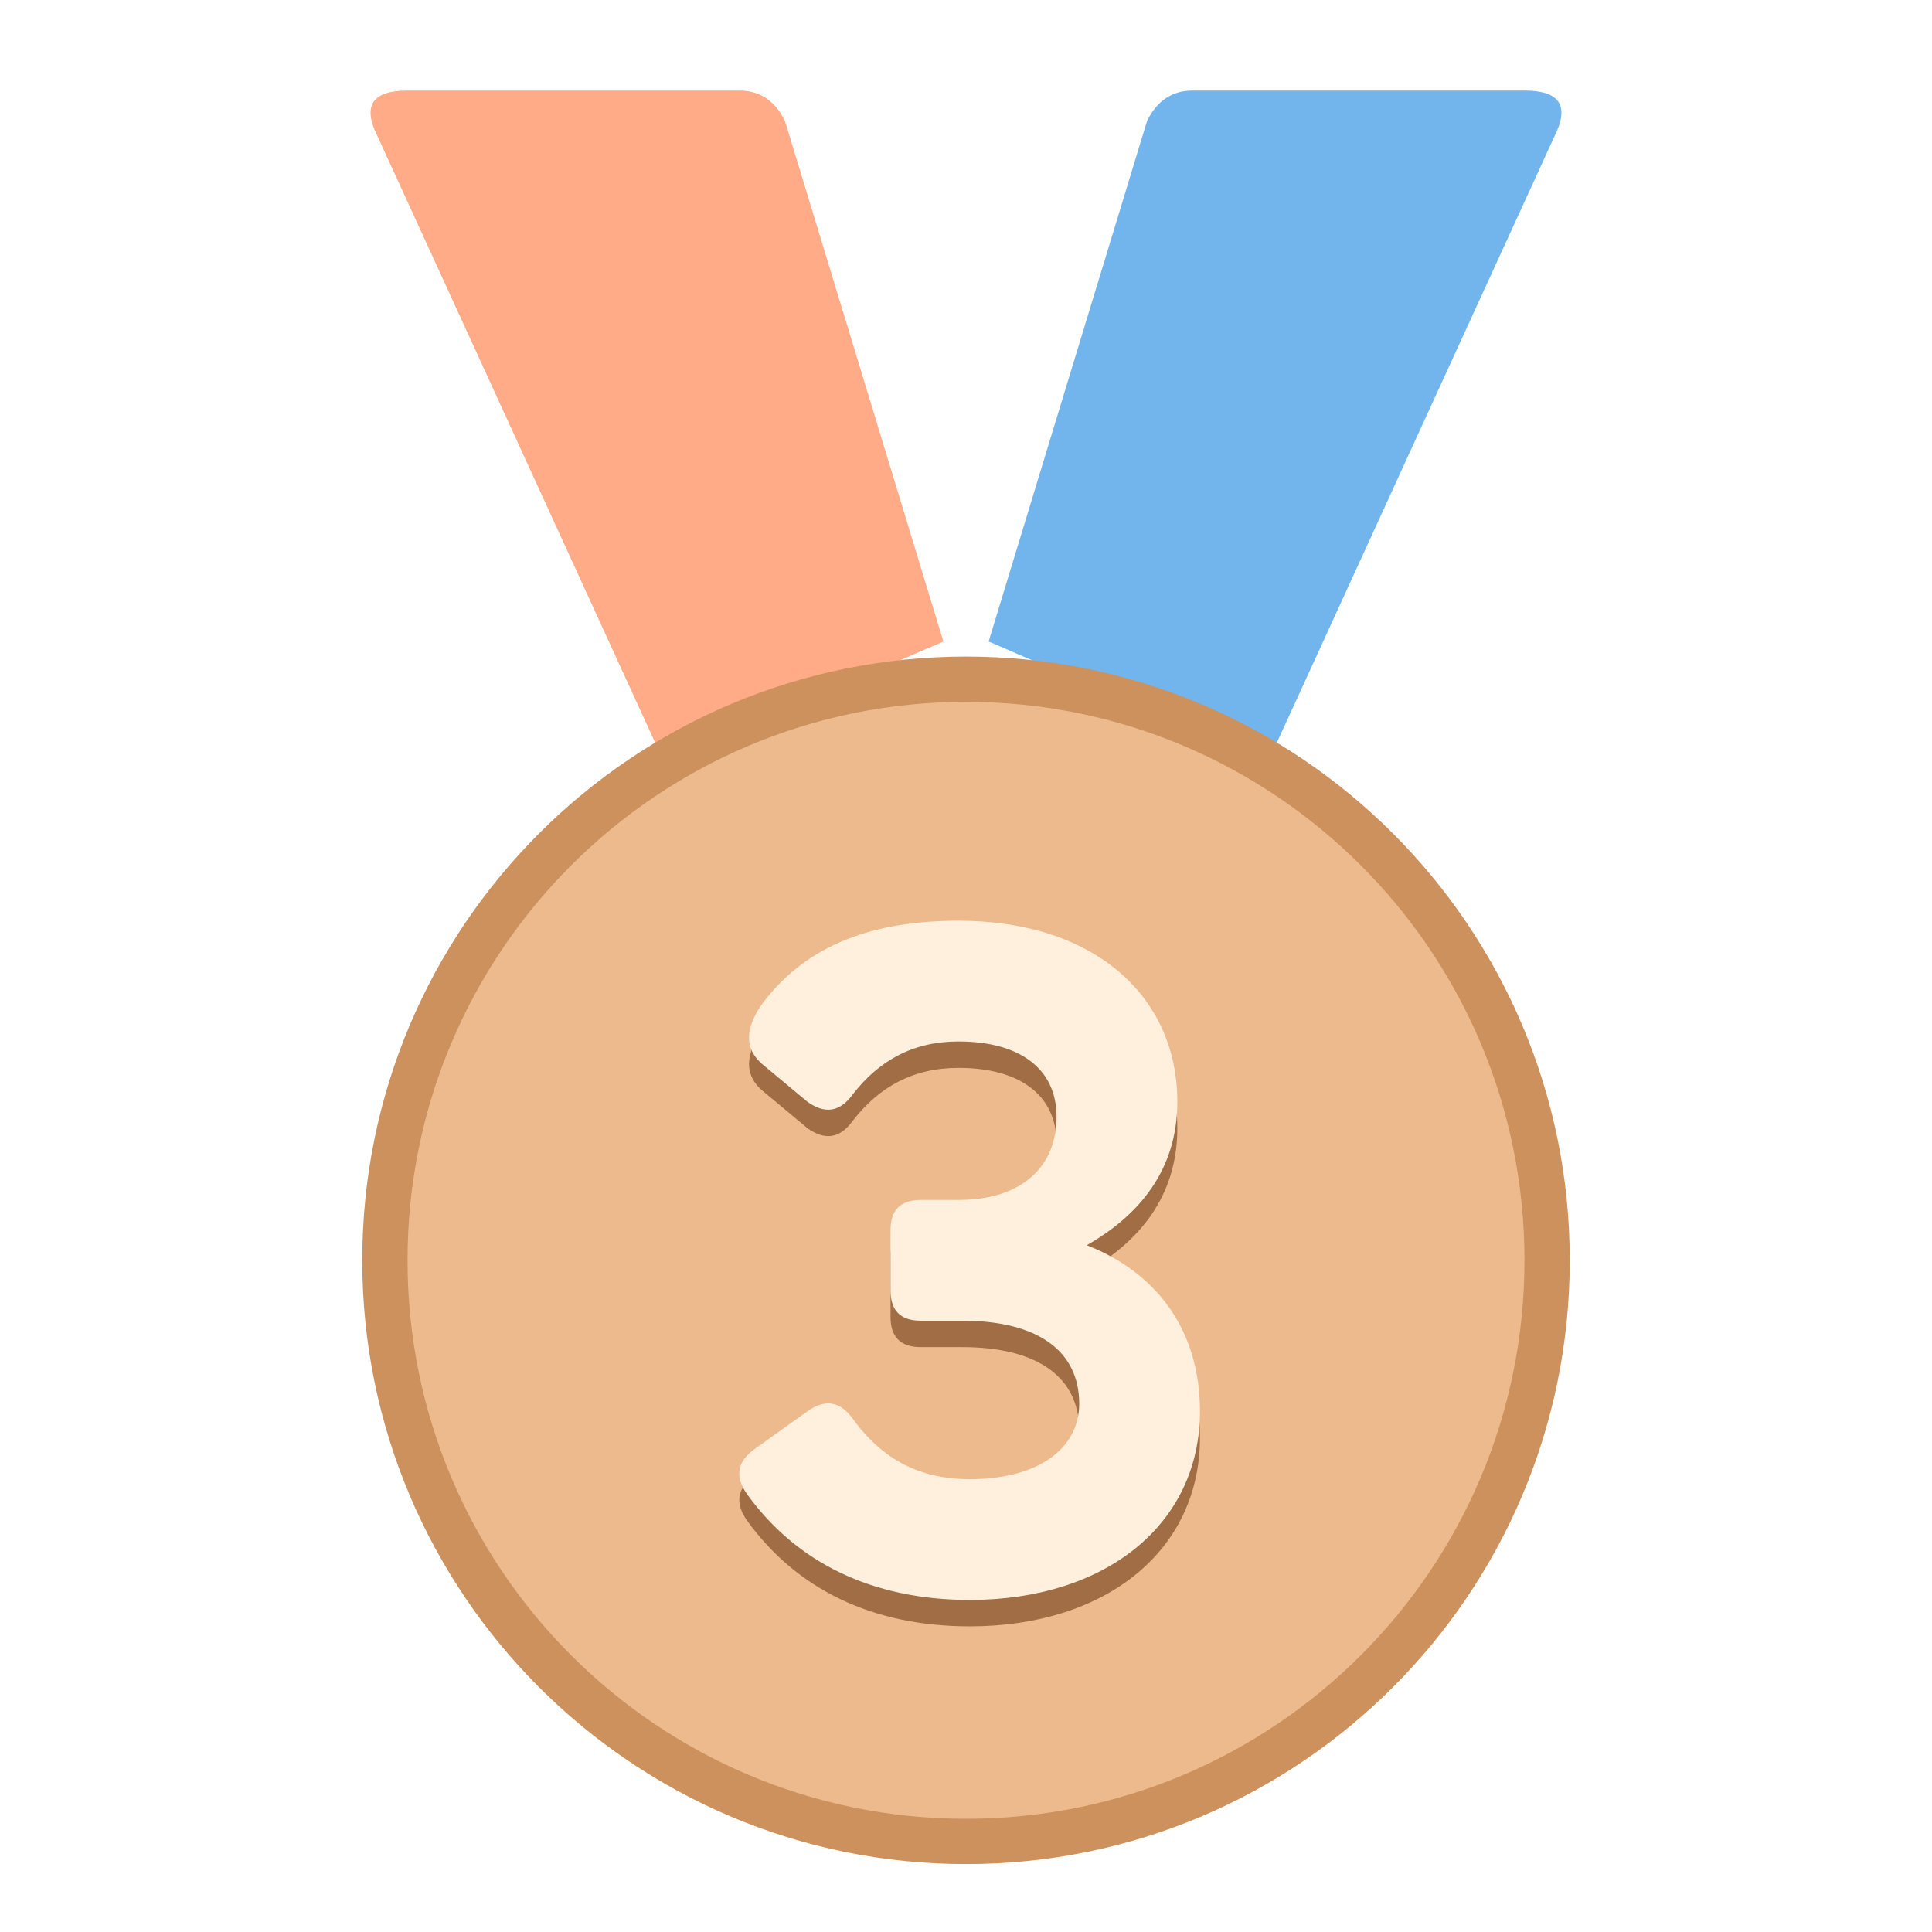
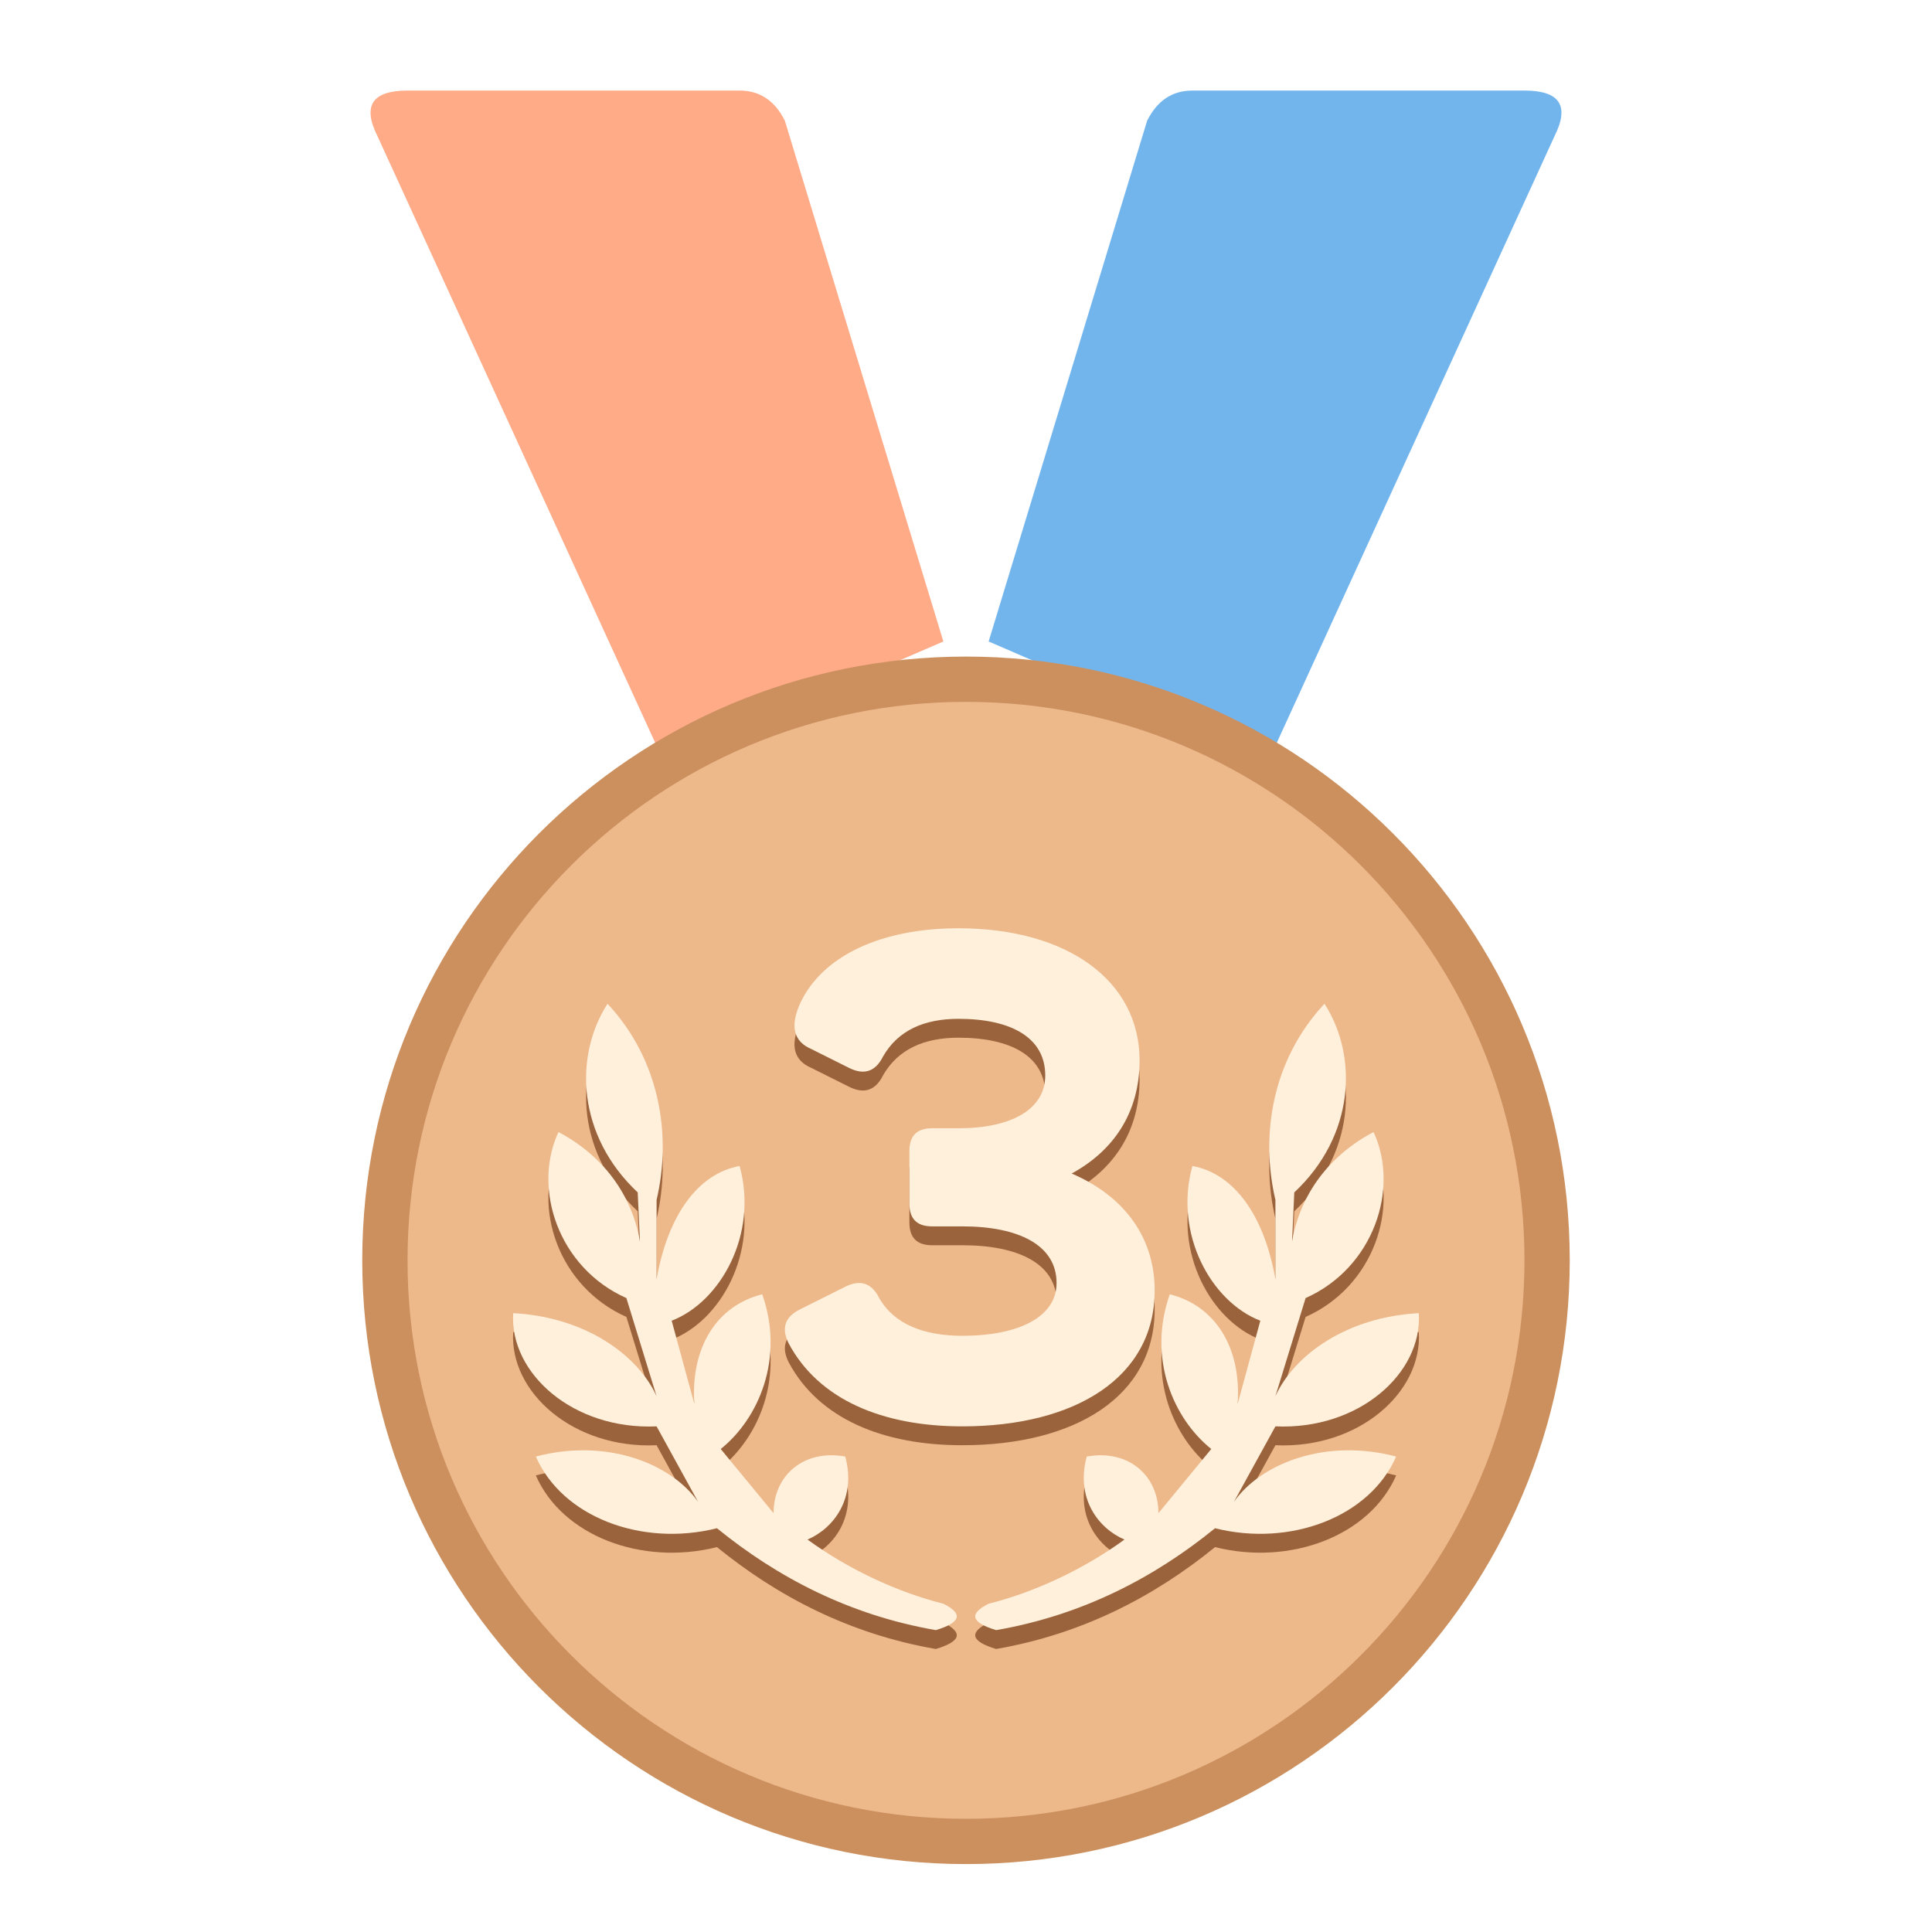
<svg xmlns="http://www.w3.org/2000/svg" width="512" height="512" viewBox="0 0 512 512">
+   <defs>
+     <path id="number" d="M212 266C218 253 234 246 254 246C283 246 302 260 302 281C302 295 295 305 284 311C298 317 306 328 306 342C306 365 285 378 255 378C234 378 217 371 209 356Q206 350 212 347L224 341Q230 338 233 344C237 351 245 354 255 354C270 354 280 349 280 340C280 330 270 325 255 325H247Q241 325 241 319V305Q241 299 247 299H254C268 299 277 294 277 285C277 275 268 270 254 270C245 270 238 273 234 280Q231 286 225 283L215 278Q208 275 212 266Z" />
+     <path id="olive" d="M248 432C225 428 206 418 190 405C170 410 149 402 142 386C161 381 178 388 185 398L174 378C152 379 135 364 136 348C155 349 169 359 174 370L166 344C148 336 141 315 148 300C165 309 171 325 170 338L169 316C153 301 152 280 161 266C175 281 178 301 174 318L174 339C177 322 185 311 196 309C201 327 191 345 178 350L184 372C183 357 190 346 202 343C208 360 201 376 191 384L205 401C205 391 213 384 224 386C227 397 221 405 214 408C225 416 238 422 250 425Q258 429 248 432Z" />
+   </defs>
  <path d="M108 24H196Q204 24 208 32L250 170L176 202L100 36Q94 24 108 24Z" fill="#FFAB87" />
  <path d="M316 24H404Q418 24 412 36L336 202L262 170L304 32Q308 24 316 24Z" fill="#72B5ED" />
-   <circle cx="256" cy="334" r="154" fill="#EDBA8D" stroke="#CD915D" stroke-width="12" />
-   <g>
-     <path d="M202 266C214 250 232 244 254 244C290 244 312 264 312 292C312 310 302 322 288 330C306 337 318 352 318 374C318 404 293 424 257 424C231 424 211 414 198 396Q193 389 200 384L214 374Q221 369 226 376C234 387 244 392 257 392C275 392 286 384 286 372C286 358 275 350 255 350H244Q236 350 236 342V326Q236 318 244 318H254C271 318 280 309 280 296C280 283 270 276 254 276C242 276 233 281 226 290Q221 297 214 292L202 282Q195 276 202 266Z" transform="translate(0 7)" fill="#A16D44" />
-     <path d="M202 266C214 250 232 244 254 244C290 244 312 264 312 292C312 310 302 322 288 330C306 337 318 352 318 374C318 404 293 424 257 424C231 424 211 414 198 396Q193 389 200 384L214 374Q221 369 226 376C234 387 244 392 257 392C275 392 286 384 286 372C286 358 275 350 255 350H244Q236 350 236 342V326Q236 318 244 318H254C271 318 280 309 280 296C280 283 270 276 254 276C242 276 233 281 226 290Q221 297 214 292L202 282Q195 276 202 266Z" fill="#FFF0DD" />
+   <circle cx="256" cy="334" r="154" fill="#EDB88A" stroke="#CC905E" stroke-width="12" />
+   <g fill="#9B633C" transform="translate(0 5)">
+     <use href="#number" />
+     <use href="#olive" />
+     <use href="#olive" transform="translate(512 0) scale(-1 1)" />
+   </g>
+   <g fill="#FFF0DB">
+     <use href="#number" />
+     <use href="#olive" />
+     <use href="#olive" transform="translate(512 0) scale(-1 1)" />
  </g>
</svg>
